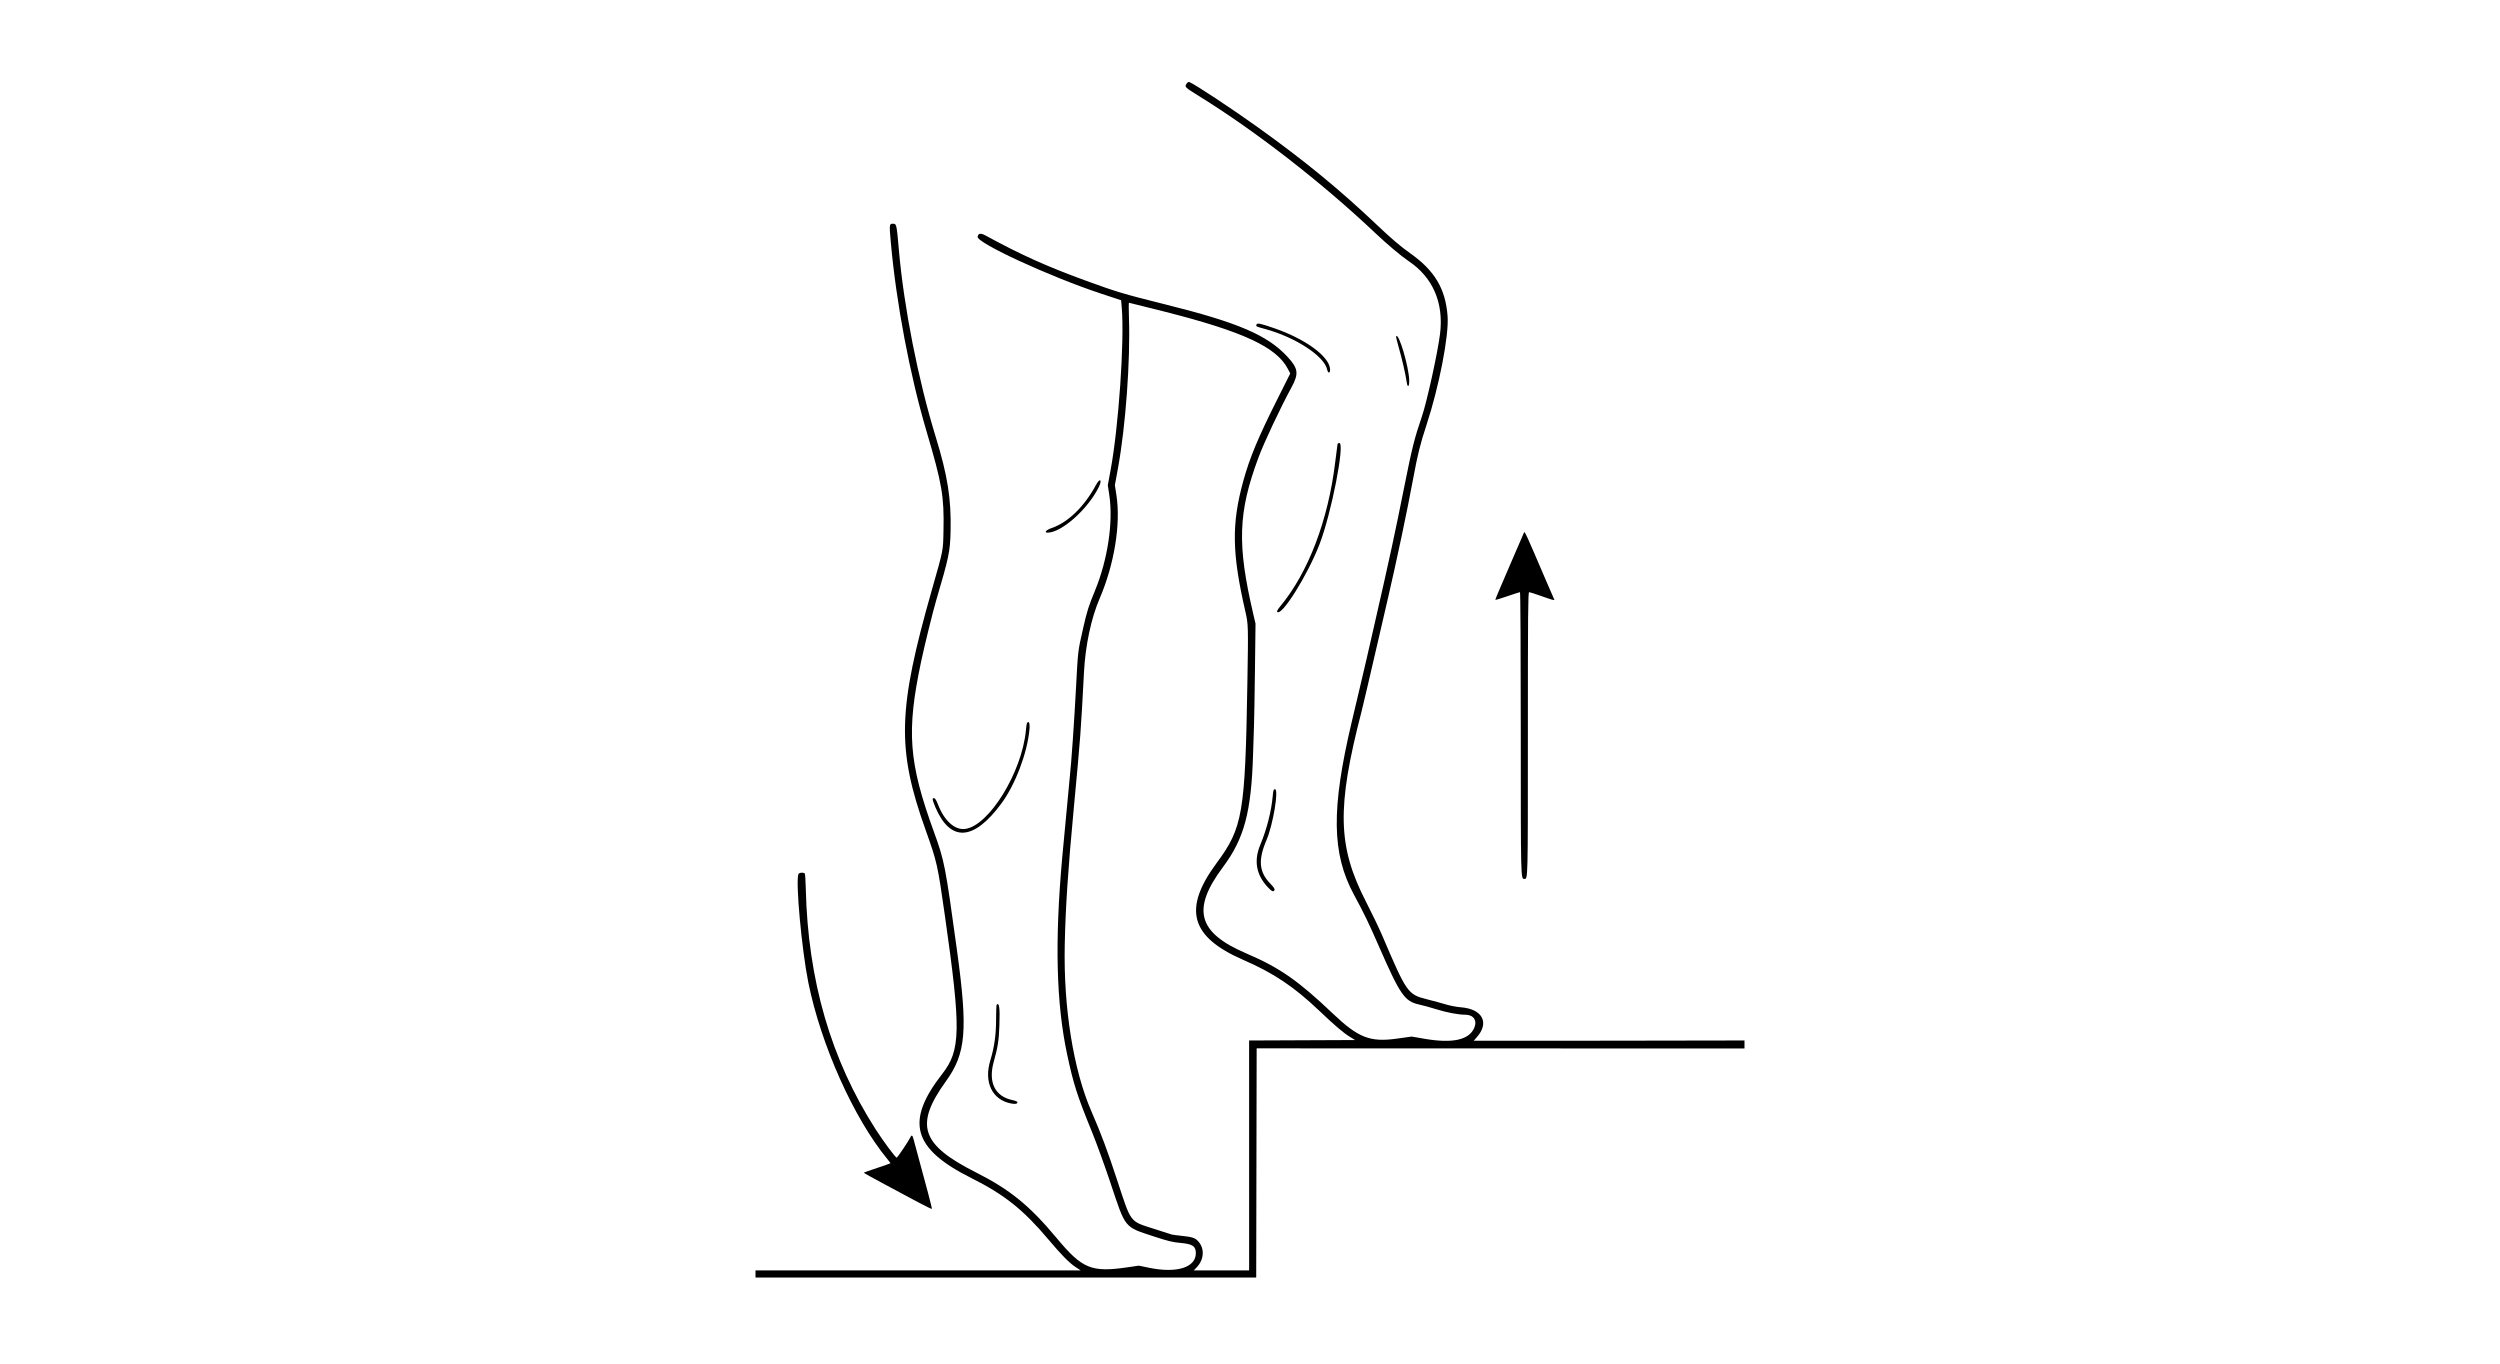
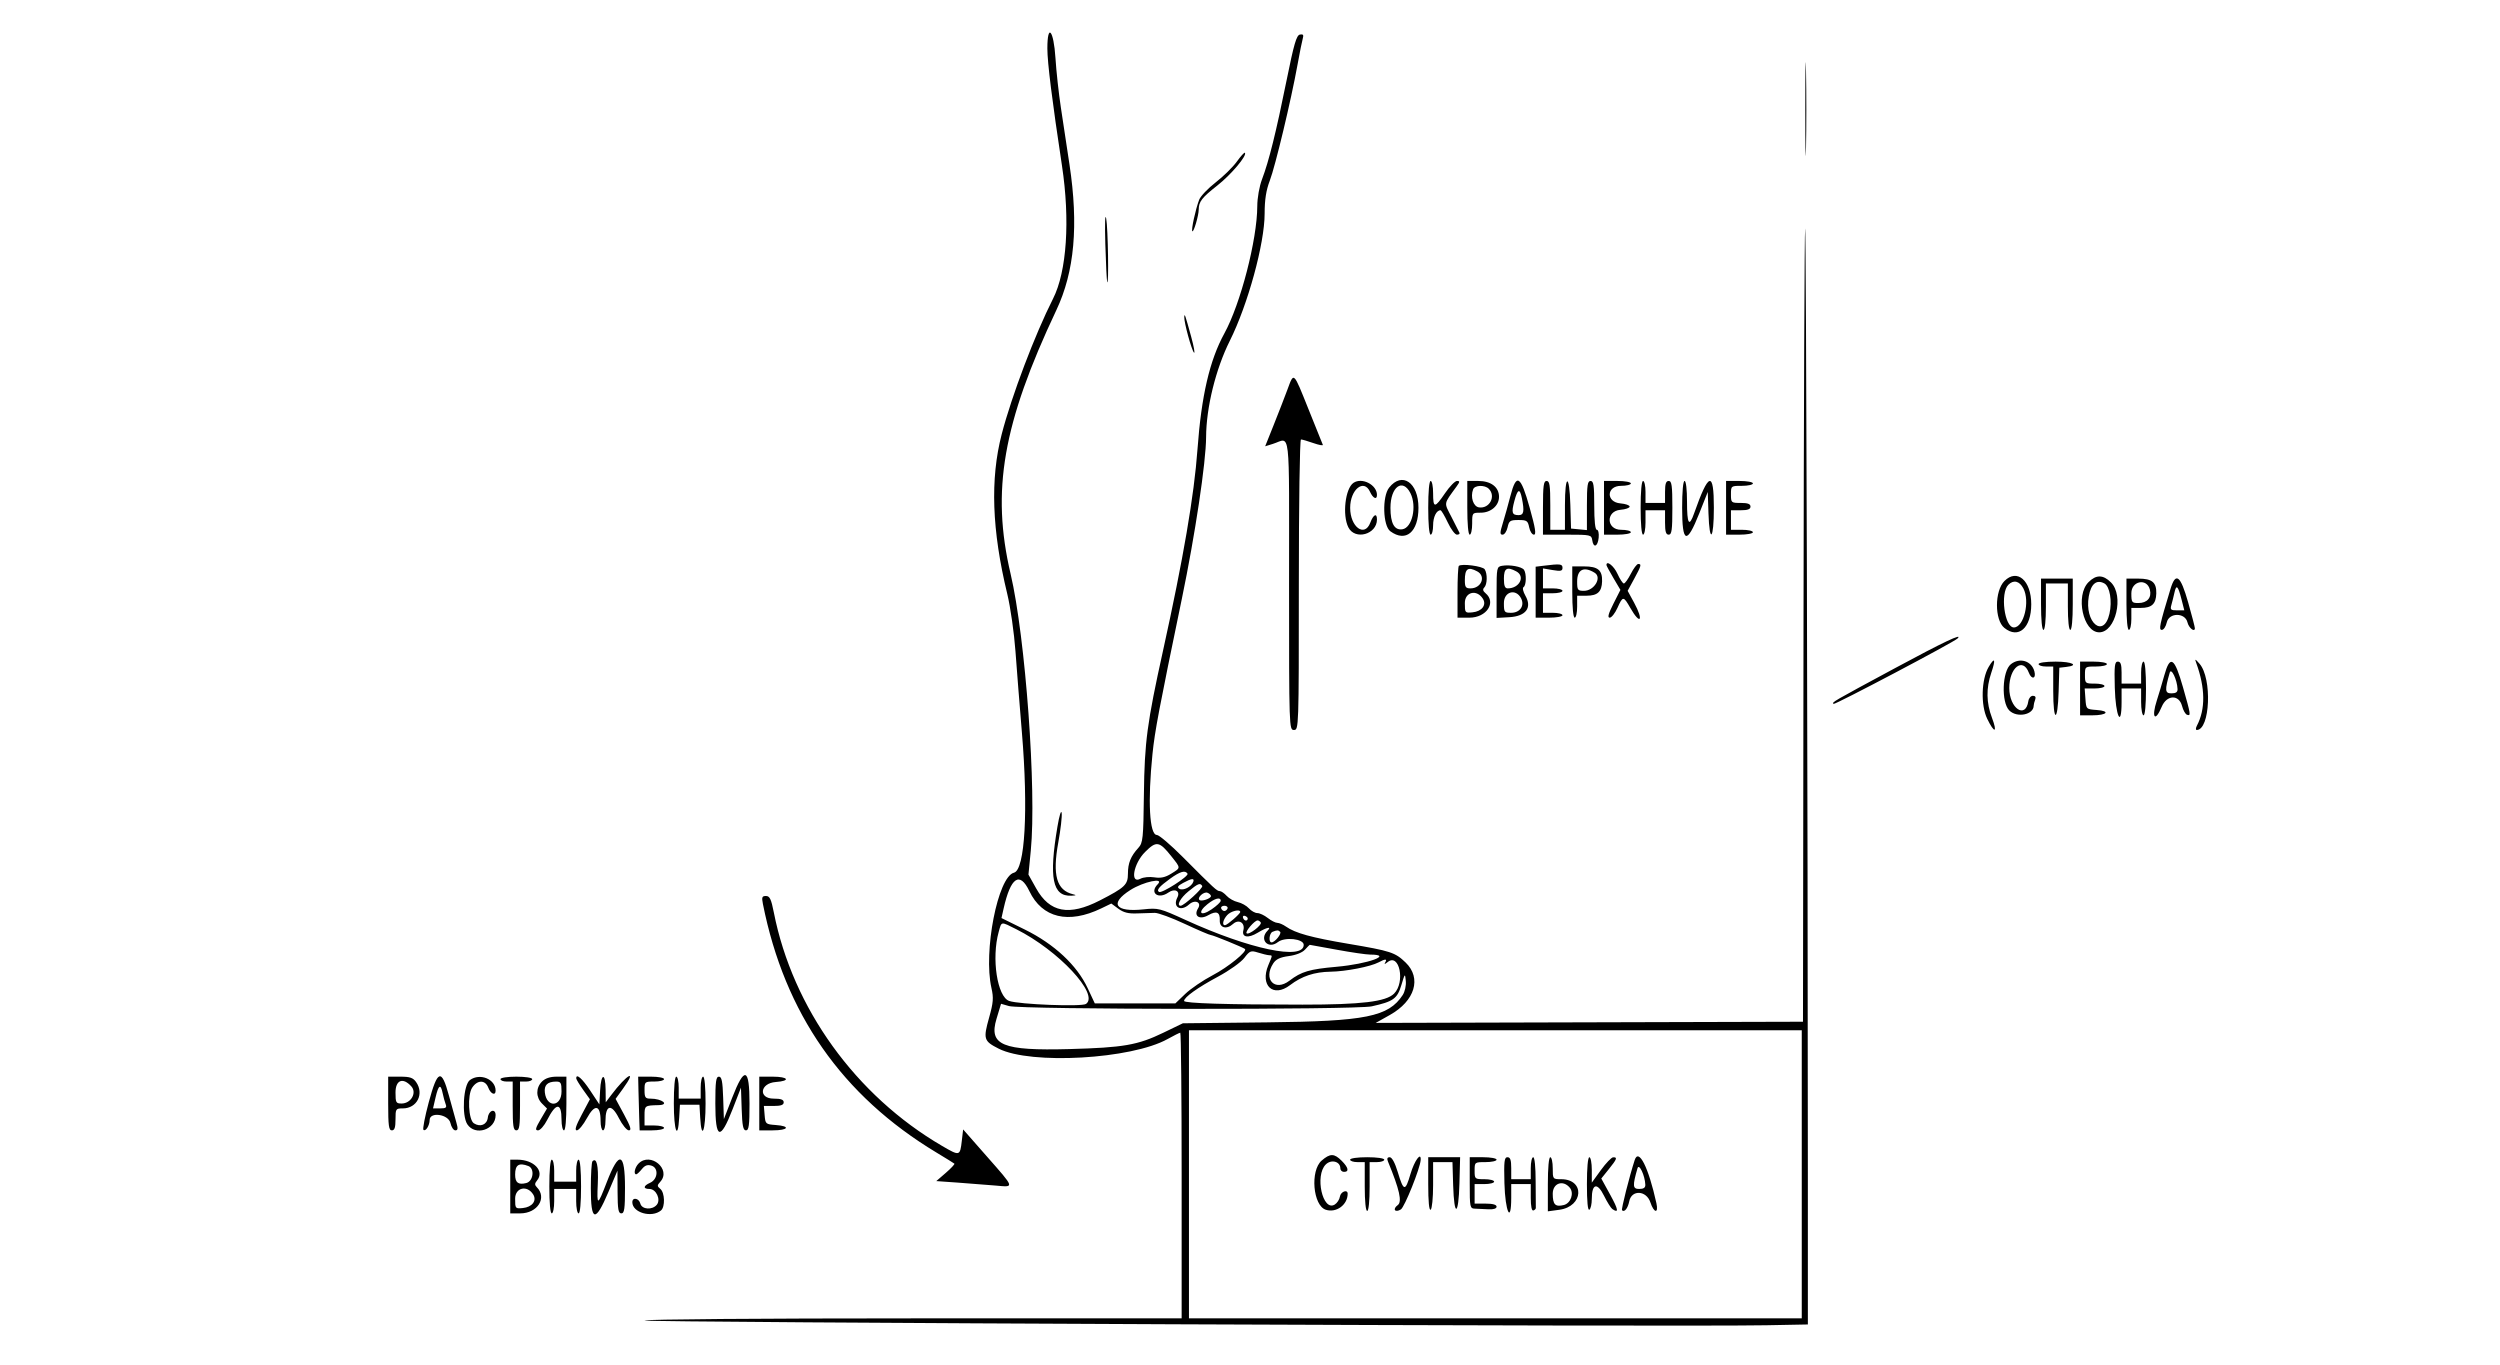
- <svg xmlns="http://www.w3.org/2000/svg" id="svg" width="400" height="218.182" viewBox="0, 0, 400,218.182">
+ <svg xmlns="http://www.w3.org/2000/svg" id="svg" version="1.1" width="400" height="218.359" viewBox="0, 0, 400,218.359">
  <g id="svgg">
-     <path id="path0" d="M189.832 13.421 C 189.513 13.909,189.576 13.970,191.903 15.412 C 200.972 21.030,211.553 29.254,220.022 37.268 C 221.942 39.084,224.214 40.997,225.355 41.759 C 229.252 44.360,231.020 48.436,230.408 53.409 C 230.037 56.425,228.301 64.315,227.486 66.689 C 226.320 70.085,225.906 71.746,224.649 78.054 C 223.257 85.044,222.279 89.572,220.169 98.793 C 219.472 101.839,218.778 104.876,218.627 105.540 C 218.475 106.204,217.995 108.249,217.560 110.085 C 217.125 111.921,216.550 114.350,216.282 115.483 C 212.977 129.458,213.067 136.544,216.634 143.153 C 218.297 146.233,218.942 147.565,220.598 151.349 C 224.053 159.243,224.727 160.214,227.107 160.736 C 227.706 160.867,228.899 161.195,229.759 161.465 C 231.472 162.003,233.334 162.357,234.462 162.357 C 235.786 162.358,236.401 163.303,235.859 164.505 C 234.998 166.414,232.360 166.974,227.884 166.199 L 225.868 165.850 223.520 166.179 C 219.218 166.782,217.336 166.049,213.278 162.192 C 207.664 156.855,204.756 154.836,199.333 152.512 C 191.630 149.209,190.634 145.482,195.658 138.756 C 199.090 134.162,200.220 129.919,200.493 120.597 C 200.538 119.073,200.604 117.060,200.639 116.122 C 200.675 115.185,200.744 111.126,200.794 107.102 L 200.883 99.787 200.519 98.224 C 197.922 87.078,198.089 82.014,201.346 73.224 C 202.237 70.820,204.837 65.298,206.663 61.932 C 207.832 59.777,207.718 58.943,206.001 57.088 C 202.783 53.613,198.123 51.615,186.435 48.702 C 179.857 47.063,178.723 46.725,173.864 44.955 C 167.485 42.631,163.349 40.772,157.709 37.692 C 156.906 37.254,156.506 37.313,156.421 37.882 C 156.272 38.869,167.966 44.261,176.089 46.951 L 179.380 48.041 179.484 49.269 C 179.930 54.556,178.977 68.326,177.684 75.284 L 177.248 77.628 177.491 79.241 C 178.138 83.537,177.233 89.564,175.200 94.497 C 174.166 97.007,173.925 97.769,173.305 100.497 C 172.457 104.226,172.476 104.068,172.161 110.049 C 171.869 115.589,171.423 121.990,171.163 124.361 C 171.051 125.387,170.342 132.920,169.960 137.145 C 168.748 150.571,168.994 160.508,170.743 168.712 C 171.753 173.447,172.344 175.292,174.716 181.108 C 175.433 182.866,176.755 186.507,177.653 189.200 C 180.144 196.662,179.808 196.250,184.697 197.857 C 186.888 198.577,187.629 198.756,188.851 198.864 C 190.804 199.035,191.335 199.386,191.335 200.504 C 191.335 202.798,188.301 203.754,183.894 202.850 L 182.206 202.503 180.485 202.757 C 174.627 203.619,173.174 203.026,169.069 198.094 C 164.749 192.904,161.580 190.324,156.179 187.600 C 147.338 183.141,146.300 180.010,151.343 173.011 C 154.569 168.534,154.878 164.889,153.118 152.060 C 151.248 138.430,151.116 137.750,149.426 133.097 C 145.374 121.941,145.009 117.052,147.385 105.824 C 147.926 103.268,149.247 97.902,149.780 96.094 C 151.831 89.141,152.019 88.241,152.094 84.977 C 152.212 79.822,151.627 76.126,149.700 69.853 C 146.917 60.794,144.623 49.158,143.826 40.057 C 143.450 35.762,143.458 35.795,142.805 35.795 C 142.295 35.795,142.277 35.995,142.533 38.815 C 143.414 48.555,145.565 59.934,148.231 68.963 C 150.736 77.443,151.070 79.394,150.959 84.872 C 150.892 88.221,150.978 87.781,149.077 94.460 C 143.630 113.596,143.470 119.833,148.093 132.782 C 149.939 137.955,150.009 138.267,151.205 146.662 C 153.780 164.750,153.724 168.025,150.773 171.804 C 144.800 179.455,146.015 183.795,155.451 188.510 C 160.687 191.127,163.746 193.565,167.728 198.295 C 169.800 200.756,171.091 202.069,172.075 202.716 L 172.913 203.267 146.897 203.267 L 120.881 203.267 120.881 203.835 L 120.881 204.403 160.937 204.403 L 200.993 204.403 201.029 186.070 L 201.065 167.737 240.092 167.747 L 279.119 167.757 279.119 167.116 L 279.119 166.475 257.457 166.511 C 245.543 166.532,235.795 166.536,235.795 166.522 C 235.795 166.507,235.989 166.283,236.226 166.024 C 238.383 163.666,237.223 161.427,233.707 161.162 C 233.066 161.114,232.011 160.913,231.363 160.717 C 230.715 160.520,229.341 160.145,228.311 159.884 C 225.233 159.103,225.089 158.897,221.139 149.645 C 220.673 148.551,219.504 146.122,218.543 144.247 C 214.010 135.407,213.865 129.242,217.827 113.920 C 218.049 113.063,219.158 108.331,220.457 102.699 C 220.917 100.707,221.619 97.670,222.018 95.952 C 223.520 89.473,225.125 81.866,226.124 76.491 C 226.836 72.659,227.243 71.021,228.221 68.051 C 230.263 61.848,231.852 53.660,231.614 50.568 C 231.276 46.189,229.557 43.301,225.639 40.529 C 224.074 39.421,222.609 38.172,220.241 35.925 C 214.287 30.275,208.732 25.720,201.333 20.420 C 197.055 17.356,191.156 13.460,190.295 13.129 C 190.158 13.077,189.988 13.184,189.832 13.421 M186.347 49.865 C 198.884 53.046,204.224 55.521,206.044 58.997 L 206.441 59.755 204.311 64.004 C 201.272 70.067,199.935 73.286,198.918 76.989 C 197.034 83.848,197.112 88.513,199.265 97.869 C 199.729 99.888,199.736 100.116,199.579 109.402 C 199.229 130.160,198.839 132.439,194.666 138.078 C 189.220 145.438,190.445 149.897,198.927 153.584 C 203.819 155.711,207.052 157.879,211.146 161.778 C 213.552 164.071,214.930 165.244,215.969 165.886 L 216.811 166.406 208.335 166.443 L 199.858 166.480 199.857 166.798 C 199.856 166.973,199.857 175.250,199.858 185.192 L 199.860 203.267 195.428 203.267 L 190.995 203.267 191.441 202.805 C 192.687 201.516,192.779 199.716,191.659 198.547 C 191.182 198.049,190.719 197.904,189.047 197.732 C 188.296 197.655,187.593 197.562,187.484 197.527 C 187.376 197.491,186.060 197.070,184.560 196.590 C 180.724 195.364,181.016 195.755,178.730 188.778 C 177.238 184.223,176.127 181.257,174.636 177.841 C 171.752 171.237,170.149 161.256,170.358 151.207 C 170.484 145.165,170.878 139.205,171.804 129.332 C 172.901 117.634,172.925 117.316,173.439 107.528 C 173.662 103.284,174.590 98.908,175.923 95.810 C 178.291 90.312,179.344 83.848,178.627 79.224 L 178.379 77.628 178.885 74.858 C 180.107 68.172,180.872 57.649,180.633 50.817 C 180.587 49.508,180.588 48.438,180.634 48.438 C 180.681 48.438,183.251 49.080,186.347 49.865 M201.042 51.926 C 200.926 52.230,200.952 52.244,202.361 52.623 C 207.248 53.941,211.908 56.982,212.349 59.142 C 212.490 59.830,212.867 59.729,212.808 59.020 C 212.639 56.993,208.852 54.229,203.906 52.524 C 201.603 51.730,201.154 51.637,201.042 51.926 M223.386 53.804 C 223.343 53.873,223.524 54.659,223.787 55.551 C 224.284 57.236,224.906 59.940,225.068 61.124 C 225.204 62.115,225.503 61.914,225.474 60.852 C 225.415 58.649,223.787 53.156,223.386 53.804 M214.006 71.058 C 213.980 71.156,213.817 72.418,213.644 73.864 C 212.528 83.219,209.316 91.647,204.807 97.053 C 204.498 97.424,204.284 97.791,204.332 97.869 C 204.938 98.850,209.203 92.073,211.126 87.074 C 213.027 82.132,215.226 70.881,214.291 70.881 C 214.160 70.881,214.032 70.961,214.006 71.058 M175.356 77.592 C 173.496 81.064,170.865 83.613,168.220 84.504 C 167.398 84.781,167.014 85.227,167.598 85.227 C 169.822 85.227,173.984 81.549,175.772 78.004 C 176.403 76.754,176.012 76.367,175.356 77.592 M243.851 85.182 C 243.814 85.246,243.141 86.800,242.357 88.636 C 241.573 90.472,240.544 92.865,240.070 93.953 C 239.596 95.041,239.231 95.954,239.259 95.982 C 239.287 96.011,240.157 95.744,241.193 95.389 C 242.228 95.034,243.131 94.744,243.199 94.744 C 243.270 94.744,243.324 104.519,243.324 117.410 C 243.324 140.597,243.325 140.625,243.869 140.625 C 244.478 140.625,244.460 141.328,244.460 117.514 C 244.460 98.173,244.490 94.744,244.658 94.744 C 244.766 94.744,245.581 95.004,246.469 95.321 C 248.330 95.985,248.794 96.114,248.688 95.937 C 248.646 95.867,247.969 94.308,247.184 92.472 C 244.180 85.448,243.968 84.986,243.851 85.182 M164.302 115.732 C 164.269 115.790,164.197 116.300,164.144 116.865 C 163.504 123.585,158.249 132.116,154.434 132.628 C 152.767 132.851,151.077 131.325,150.068 128.686 C 149.723 127.782,149.436 127.490,149.227 127.828 C 149.183 127.899,149.375 128.490,149.654 129.142 C 152.066 134.786,155.782 134.578,160.226 128.551 C 162.455 125.528,164.375 120.467,164.713 116.726 C 164.806 115.691,164.605 115.204,164.302 115.732 M203.635 127.379 C 203.424 129.782,202.681 132.693,201.651 135.157 C 200.611 137.649,200.962 139.842,202.716 141.811 C 203.447 142.631,203.777 142.788,203.930 142.389 C 203.987 142.241,203.773 141.917,203.296 141.430 C 201.442 139.542,201.263 137.632,202.636 134.422 C 203.687 131.965,204.637 126.278,203.997 126.278 C 203.770 126.278,203.719 126.435,203.635 127.379 M127.743 139.862 C 127.279 141.072,128.272 151.927,129.327 157.175 C 131.325 167.110,136.594 178.908,141.929 185.389 C 142.228 185.751,142.472 186.076,142.472 186.110 C 142.472 186.145,141.514 186.487,140.344 186.872 C 139.174 187.256,138.216 187.603,138.214 187.642 C 138.213 187.681,139.665 188.489,141.442 189.437 C 143.219 190.385,145.652 191.686,146.848 192.329 C 148.044 192.971,149.056 193.463,149.097 193.422 C 149.158 193.360,148.325 190.180,146.523 183.594 C 146.416 183.203,146.257 182.612,146.170 182.280 C 145.990 181.594,145.852 181.527,145.630 182.015 C 145.375 182.575,143.589 185.227,143.468 185.227 C 143.278 185.227,141.304 182.565,140.097 180.682 C 132.951 169.531,129.281 156.900,128.927 142.239 C 128.896 140.978,128.828 139.875,128.774 139.788 C 128.621 139.541,127.845 139.596,127.743 139.862 M159.470 160.748 C 159.418 160.800,159.375 161.847,159.375 163.075 C 159.375 165.565,159.098 167.543,158.450 169.665 C 157.386 173.156,158.754 175.990,161.779 176.559 C 162.471 176.689,162.784 176.625,162.784 176.354 C 162.784 176.253,162.462 176.110,162.038 176.025 C 159.196 175.451,158.077 173.182,159.002 169.870 C 159.657 167.529,159.822 166.461,159.904 164.050 C 159.999 161.229,159.882 160.336,159.470 160.748 " stroke="none" fill="#000000" fill-rule="evenodd" />
+     <path id="path0" d="M167.578 7.760 C 167.578 10.001,168.332 16.047,169.914 26.500 C 171.235 35.225,170.686 43.452,168.493 47.778 C 165.603 53.479,161.848 63.388,160.274 69.469 C 158.412 76.659,158.696 84.826,161.163 95.031 C 161.671 97.133,162.261 101.263,162.475 104.211 C 162.689 107.159,163.152 112.998,163.503 117.188 C 164.543 129.595,164.002 139.187,162.237 139.631 C 159.653 140.279,157.311 152.254,158.630 158.076 C 158.991 159.668,158.934 160.403,158.259 162.812 C 157.296 166.254,157.393 166.571,159.792 167.787 C 164.927 170.389,181.038 169.471,186.813 166.247 C 187.811 165.690,188.725 165.234,188.845 165.234 C 188.964 165.234,189.063 175.518,189.063 188.086 L 189.063 210.938 146.094 210.938 C 121.748 210.938,103.125 211.086,103.125 211.280 C 103.125 211.607,268.577 212.309,282.617 212.041 L 289.258 211.914 289.256 187.793 C 289.253 129.456,288.985 36.170,288.823 36.563 C 288.725 36.800,288.608 65.452,288.561 100.235 L 288.477 163.477 254.297 163.571 L 220.117 163.665 222.375 162.399 C 226.395 160.144,227.492 156.504,224.902 154.007 C 223.220 152.384,222.517 152.154,215.733 151.008 C 209.795 150.004,207.255 149.303,205.759 148.255 C 205.289 147.926,204.664 147.656,204.369 147.656 C 204.075 147.656,203.387 147.305,202.841 146.875 C 202.295 146.445,201.547 146.094,201.180 146.094 C 200.812 146.094,200.203 145.752,199.825 145.335 C 199.447 144.917,198.647 144.468,198.047 144.336 C 197.447 144.204,196.647 143.755,196.269 143.337 C 195.891 142.920,195.396 142.578,195.169 142.578 C 194.711 142.578,194.309 142.208,189.251 137.130 C 187.314 135.185,185.447 133.594,185.101 133.594 C 183.914 133.594,183.623 128.243,184.396 120.647 C 184.770 116.977,185.423 113.522,189.098 95.796 C 191.228 85.523,192.960 73.971,192.976 69.933 C 192.994 65.212,194.513 59.044,196.772 54.525 C 199.663 48.740,202.337 38.972,202.341 34.180 C 202.343 31.952,202.580 30.438,203.165 28.906 C 204.052 26.586,206.573 16.046,207.603 10.352 C 207.953 8.418,208.336 6.512,208.454 6.116 C 208.613 5.584,208.492 5.432,207.988 5.530 C 207.435 5.639,207.029 7.035,205.846 12.891 C 204.183 21.125,203.026 25.788,201.931 28.667 C 201.492 29.823,201.169 31.651,201.164 33.008 C 201.146 38.357,198.488 48.624,195.901 53.339 C 193.543 57.636,192.217 63.350,191.599 71.875 C 191.063 79.272,189.333 89.378,186.085 104.102 C 183.532 115.671,183.127 118.708,183.025 127.061 C 182.937 134.198,182.870 134.852,182.139 135.655 C 180.909 137.005,180.469 138.096,180.469 139.791 C 180.469 141.557,180.002 142.001,175.977 144.069 C 171.045 146.602,167.949 146.015,165.782 142.136 L 164.552 139.937 164.928 136.082 C 165.867 126.450,164.077 101.967,161.691 91.797 C 158.579 78.536,160.449 67.775,169.022 49.609 C 171.921 43.466,172.587 36.060,171.116 26.316 C 170.699 23.551,170.078 19.443,169.736 17.188 C 169.394 14.932,169.005 11.372,168.873 9.277 C 168.590 4.808,167.578 3.622,167.578 7.760 M288.846 17.383 C 288.845 24.043,288.899 26.822,288.964 23.560 C 289.029 20.297,289.029 14.847,288.964 11.450 C 288.899 8.053,288.846 10.723,288.846 17.383 M197.891 25.859 C 197.268 26.726,195.745 28.222,194.505 29.185 C 193.265 30.148,192.076 31.402,191.862 31.972 C 191.267 33.561,190.567 36.791,190.774 36.998 C 190.989 37.213,191.791 34.485,191.795 33.528 C 191.799 32.267,192.291 31.631,194.764 29.687 C 196.991 27.937,199.589 24.849,199.178 24.439 C 199.093 24.354,198.514 24.993,197.891 25.859 M176.852 39.063 C 176.943 42.178,177.078 44.902,177.150 45.117 C 177.430 45.946,177.282 36.440,176.992 34.961 C 176.813 34.047,176.755 35.749,176.852 39.063 M189.484 50.725 C 189.435 51.564,190.649 56.017,191.035 56.415 C 191.227 56.613,191.026 55.470,190.588 53.876 C 189.610 50.309,189.523 50.061,189.484 50.725 M205.964 62.402 C 205.505 63.638,204.522 66.169,203.779 68.027 L 202.427 71.406 203.655 71.023 C 206.546 70.121,206.250 67.560,206.250 93.509 C 206.250 116.536,206.259 116.797,207.031 116.797 C 207.804 116.797,207.813 116.536,207.813 93.555 C 207.813 80.549,207.963 70.313,208.154 70.313 C 208.342 70.313,209.234 70.573,210.137 70.892 C 211.041 71.210,211.722 71.335,211.651 71.168 C 211.581 71.002,210.557 68.456,209.375 65.511 C 206.897 59.335,207.049 59.474,205.964 62.402 M216.562 77.252 C 215.241 78.134,214.746 82.406,215.737 84.375 C 216.797 86.480,220.313 85.512,220.313 83.116 C 220.313 82.031,219.748 82.300,219.249 83.624 C 218.341 86.029,216.027 84.324,216.027 81.250 C 216.027 78.319,218.224 76.542,219.200 78.684 C 219.682 79.744,220.313 80.029,220.313 79.188 C 220.313 77.567,217.932 76.338,216.562 77.252 M222.257 78.027 C 221.126 79.461,221.258 84.130,222.453 85.004 C 224.939 86.821,226.953 85.135,226.953 81.237 C 226.953 77.195,224.328 75.401,222.257 78.027 M228.516 81.250 C 228.516 83.854,228.670 85.547,228.906 85.547 C 229.121 85.547,229.297 84.879,229.297 84.063 C 229.297 82.725,229.826 81.641,230.480 81.641 C 230.615 81.641,231.137 82.520,231.641 83.594 C 232.144 84.668,232.804 85.547,233.107 85.547 C 233.411 85.547,233.597 85.415,233.520 85.254 C 233.444 85.093,232.873 83.965,232.250 82.747 C 231.008 80.316,230.936 80.756,233.053 77.832 C 233.591 77.089,233.601 76.953,233.117 76.953 C 232.802 76.953,231.945 77.832,231.213 78.905 C 229.551 81.345,229.297 81.345,229.297 78.906 C 229.297 77.832,229.121 76.953,228.906 76.953 C 228.670 76.953,228.516 78.646,228.516 81.250 M234.766 81.250 C 234.766 83.854,234.920 85.547,235.156 85.547 C 235.371 85.547,235.547 84.756,235.547 83.789 C 235.547 82.041,235.554 82.031,236.914 82.031 C 238.542 82.031,239.844 80.903,239.844 79.492 C 239.844 77.939,238.555 76.953,236.523 76.953 L 234.766 76.953 234.766 81.250 M241.655 79.395 C 241.310 80.737,240.769 82.671,240.454 83.691 C 239.974 85.246,239.968 85.547,240.417 85.547 C 240.712 85.547,241.069 85.020,241.211 84.375 C 241.442 83.324,241.621 83.203,242.951 83.203 C 244.286 83.203,244.457 83.320,244.668 84.375 C 244.797 85.020,245.138 85.547,245.427 85.547 C 245.825 85.547,245.663 84.512,244.753 81.251 C 243.298 76.035,242.623 75.630,241.655 79.395 M246.875 81.250 L 246.875 85.547 250.754 85.547 C 254.479 85.547,254.638 85.582,254.758 86.426 C 254.946 87.748,255.647 87.482,255.786 86.035 C 255.855 85.322,255.727 84.766,255.493 84.766 C 255.228 84.766,255.078 83.358,255.078 80.859 C 255.078 77.648,254.974 76.953,254.492 76.953 C 254.010 76.953,253.906 77.650,253.906 80.884 L 253.906 84.815 252.637 84.693 L 251.367 84.570 251.255 80.762 C 251.107 75.714,250.391 75.795,250.391 80.859 L 250.391 84.766 249.219 84.766 L 248.047 84.766 248.047 80.859 C 248.047 77.648,247.943 76.953,247.461 76.953 C 246.976 76.953,246.875 77.691,246.875 81.250 M256.641 81.250 L 256.641 85.547 258.789 85.547 C 259.971 85.547,260.938 85.371,260.938 85.156 C 260.938 84.941,260.234 84.766,259.375 84.766 C 256.994 84.766,256.902 81.763,259.277 81.567 C 260.083 81.500,260.742 81.270,260.742 81.055 C 260.742 80.840,260.083 80.610,259.277 80.543 C 256.924 80.348,257.015 77.734,259.375 77.734 C 260.234 77.734,260.938 77.559,260.938 77.344 C 260.938 77.129,259.971 76.953,258.789 76.953 L 256.641 76.953 256.641 81.250 M262.500 81.250 C 262.500 83.854,262.654 85.547,262.891 85.547 C 263.105 85.547,263.281 84.668,263.281 83.594 L 263.281 81.641 264.844 81.641 L 266.406 81.641 266.406 83.594 C 266.406 85.069,266.549 85.547,266.992 85.547 C 267.478 85.547,267.578 84.809,267.578 81.250 C 267.578 77.691,267.478 76.953,266.992 76.953 C 266.558 76.953,266.406 77.409,266.406 78.711 L 266.406 80.469 264.844 80.469 L 263.281 80.469 263.281 78.711 C 263.281 77.744,263.105 76.953,262.891 76.953 C 262.654 76.953,262.500 78.646,262.500 81.250 M269.141 81.250 C 269.141 86.969,269.873 87.203,271.886 82.129 L 273.242 78.711 273.355 82.129 C 273.519 87.098,274.219 86.386,274.219 81.250 C 274.219 75.280,273.390 75.511,271.061 82.129 C 270.256 84.419,269.922 83.875,269.922 80.273 C 269.922 78.320,269.761 76.953,269.531 76.953 C 269.295 76.953,269.141 78.646,269.141 81.250 M276.172 81.250 L 276.172 85.547 278.320 85.547 C 279.502 85.547,280.469 85.371,280.469 85.156 C 280.469 84.941,279.678 84.766,278.711 84.766 L 276.953 84.766 276.953 83.203 L 276.953 81.641 278.516 81.641 C 279.644 81.641,280.078 81.478,280.078 81.055 C 280.078 80.632,279.644 80.469,278.516 80.469 C 276.990 80.469,276.953 80.436,276.953 79.102 C 276.953 77.742,276.962 77.734,278.711 77.734 C 279.678 77.734,280.469 77.559,280.469 77.344 C 280.469 77.129,279.502 76.953,278.320 76.953 L 276.172 76.953 276.172 81.250 M225.668 78.906 C 226.730 81.013,225.957 84.457,224.370 84.687 C 223.102 84.870,222.474 83.731,222.474 81.250 C 222.474 77.884,224.429 76.449,225.668 78.906 M238.203 78.203 C 239.396 79.396,238.334 81.422,236.643 81.182 C 235.722 81.052,235.226 79.525,235.701 78.287 C 235.960 77.613,237.559 77.559,238.203 78.203 M243.506 79.736 C 243.922 81.818,243.807 82.422,242.992 82.422 C 241.917 82.422,241.799 82.039,242.299 80.166 C 242.823 78.203,243.174 78.078,243.506 79.736 M233.413 90.546 C 233.297 90.661,233.203 92.572,233.203 94.792 L 233.203 98.828 235.096 98.828 C 237.856 98.828,239.463 96.389,237.679 94.908 C 237.261 94.561,237.201 94.283,237.483 94.001 C 237.969 93.515,238.010 91.809,237.554 91.089 C 237.234 90.585,233.821 90.137,233.413 90.546 M240.332 90.526 C 239.486 90.674,239.453 90.834,239.453 94.774 L 239.453 98.869 241.491 98.751 C 244.148 98.597,245.164 97.242,244.066 95.317 C 243.687 94.652,243.562 94.061,243.773 93.931 C 244.207 93.663,244.254 91.787,243.842 91.175 C 243.500 90.667,241.567 90.310,240.332 90.526 M246.973 90.517 L 245.703 90.674 245.703 94.751 L 245.703 98.828 247.852 98.828 C 249.033 98.828,250.000 98.652,250.000 98.438 C 250.000 98.223,249.297 98.047,248.438 98.047 L 246.875 98.047 246.875 96.484 L 246.875 94.922 248.438 94.922 C 249.297 94.922,250.000 94.746,250.000 94.531 C 250.000 94.316,249.297 94.141,248.438 94.141 L 246.875 94.141 246.875 92.544 L 246.875 90.947 248.438 91.211 C 249.715 91.427,250.000 91.362,250.000 90.855 C 250.000 90.226,249.639 90.186,246.973 90.517 M257.031 90.412 C 257.031 90.510,257.534 91.444,258.149 92.486 L 259.267 94.382 258.143 96.605 C 257.339 98.194,257.171 98.828,257.552 98.828 C 257.845 98.828,258.402 98.125,258.789 97.266 C 259.659 95.337,259.749 95.337,260.852 97.269 C 262.460 100.086,263.027 99.316,261.461 96.440 L 260.423 94.531 261.461 92.623 C 262.604 90.524,262.683 90.234,262.117 90.234 C 261.907 90.234,261.376 90.938,260.938 91.797 C 260.499 92.656,259.995 93.359,259.817 93.359 C 259.639 93.359,259.177 92.656,258.789 91.797 C 258.225 90.547,257.031 89.606,257.031 90.412 M251.563 94.727 C 251.563 97.201,251.718 98.828,251.953 98.828 C 252.168 98.828,252.344 98.037,252.344 97.070 L 252.344 95.313 253.858 95.313 C 255.609 95.313,256.287 94.682,256.334 93.009 C 256.385 91.227,255.661 90.625,253.468 90.625 L 251.563 90.625 251.563 94.727 M236.354 91.420 C 237.801 92.195,237.028 94.141,235.273 94.141 C 234.516 94.141,234.375 93.937,234.375 92.839 C 234.375 90.981,234.870 90.626,236.354 91.420 M242.604 91.420 C 244.090 92.215,243.122 94.141,241.237 94.141 C 240.783 94.141,240.625 93.736,240.625 92.578 C 240.625 90.910,241.115 90.623,242.604 91.420 M255.148 91.645 C 256.351 92.389,255.081 94.531,253.437 94.531 C 252.430 94.531,252.344 94.413,252.344 93.034 C 252.344 91.105,253.416 90.574,255.148 91.645 M320.713 92.959 C 319.123 94.549,319.113 99.181,320.696 100.463 C 322.948 102.287,325.000 100.483,325.000 96.680 C 325.000 92.880,322.747 90.925,320.713 92.959 M334.162 93.146 C 332.026 95.282,333.284 101.172,335.876 101.172 C 338.508 101.172,339.886 95.319,337.756 93.189 C 336.498 91.931,335.390 91.918,334.162 93.146 M326.563 96.680 C 326.563 99.154,326.718 100.781,326.953 100.781 C 327.186 100.781,327.344 99.284,327.344 97.070 L 327.344 93.359 329.102 93.359 L 330.859 93.359 330.859 97.070 C 330.859 99.284,331.017 100.781,331.250 100.781 C 331.486 100.781,331.641 99.154,331.641 96.680 L 331.641 92.578 329.102 92.578 L 326.563 92.578 326.563 96.680 M340.234 96.680 C 340.234 99.154,340.389 100.781,340.625 100.781 C 340.840 100.781,341.016 99.990,341.016 99.023 L 341.016 97.266 342.530 97.266 C 344.280 97.266,344.959 96.635,345.006 94.962 C 345.057 93.180,344.333 92.578,342.140 92.578 L 340.234 92.578 340.234 96.680 M347.277 94.238 C 345.518 100.047,345.363 100.781,345.895 100.781 C 346.185 100.781,346.540 100.244,346.684 99.588 C 347.036 97.988,349.622 97.982,349.995 99.580 C 350.203 100.470,351.162 101.231,351.180 100.521 C 351.185 100.342,350.701 98.482,350.106 96.388 C 348.868 92.035,348.117 91.464,347.277 94.238 M323.737 94.144 C 324.833 96.216,323.819 100.391,322.219 100.391 C 320.711 100.391,320.001 94.899,321.336 93.563 C 322.176 92.723,323.105 92.948,323.737 94.144 M336.692 93.345 C 337.574 93.817,337.974 96.183,337.513 98.202 C 336.591 102.244,333.471 99.605,334.207 95.404 C 334.555 93.415,335.445 92.678,336.692 93.345 M343.981 94.341 C 344.303 95.620,343.560 96.484,342.140 96.484 C 341.089 96.484,341.016 96.383,341.016 94.922 C 341.016 92.939,343.507 92.451,343.981 94.341 M349.047 95.917 L 349.489 97.656 348.332 97.656 C 347.318 97.656,347.206 97.547,347.425 96.777 C 347.562 96.294,347.782 95.409,347.913 94.811 C 348.211 93.444,348.487 93.713,349.047 95.917 M237.263 95.801 C 237.887 96.797,237.102 97.825,235.605 97.974 C 234.404 98.093,234.375 98.058,234.375 96.484 C 234.375 94.699,236.290 94.246,237.263 95.801 M243.359 95.703 C 243.993 96.888,243.214 98.047,241.783 98.047 C 240.692 98.047,240.625 97.956,240.625 96.484 C 240.625 94.659,242.512 94.120,243.359 95.703 M303.320 106.840 C 292.918 112.447,293.101 112.341,293.369 112.627 C 293.545 112.814,312.608 102.757,313.199 102.165 C 314.154 101.211,310.954 102.725,303.320 106.840 M318.185 106.711 C 317.013 108.695,316.897 112.826,317.953 115.007 C 319.115 117.407,319.644 117.290,318.712 114.840 C 317.803 112.446,317.766 110.109,318.599 107.666 C 319.353 105.451,319.174 105.037,318.185 106.711 M321.741 106.272 C 320.347 107.368,320.174 112.361,321.484 113.672 C 322.713 114.901,325.391 114.368,325.391 112.895 C 325.391 112.713,325.497 112.286,325.628 111.946 C 325.781 111.548,325.651 111.328,325.264 111.328 C 324.934 111.328,324.608 111.706,324.539 112.167 C 324.099 115.121,321.484 113.341,321.484 110.087 C 321.484 106.803,323.656 105.108,324.618 107.641 C 325.052 108.780,325.813 108.603,325.507 107.434 C 325.063 105.735,323.167 105.150,321.741 106.272 M351.391 106.055 C 352.855 110.078,352.893 113.473,351.504 116.113 C 351.306 116.489,351.294 116.797,351.476 116.797 C 353.626 116.797,353.969 108.514,351.915 106.189 C 351.211 105.391,351.143 105.374,351.391 106.055 M326.172 106.250 C 326.172 106.465,326.699 106.641,327.344 106.641 L 328.516 106.641 328.516 110.547 C 328.516 115.611,329.232 115.692,329.380 110.645 L 329.492 106.836 330.566 106.712 C 332.734 106.463,331.560 105.859,328.906 105.859 C 327.344 105.859,326.172 106.027,326.172 106.250 M332.813 110.156 L 332.813 114.453 334.743 114.453 C 337.148 114.453,337.727 113.761,335.458 113.597 C 333.796 113.477,333.789 113.470,333.669 111.816 L 333.549 110.156 335.134 110.156 C 336.006 110.156,336.719 109.980,336.719 109.766 C 336.719 109.551,336.016 109.375,335.156 109.375 C 333.631 109.375,333.594 109.342,333.594 108.008 C 333.594 106.648,333.603 106.641,335.352 106.641 C 336.318 106.641,337.109 106.465,337.109 106.250 C 337.109 106.035,336.143 105.859,334.961 105.859 L 332.813 105.859 332.813 110.156 M338.366 110.027 C 338.487 114.599,339.453 116.651,339.453 112.337 L 339.453 110.156 341.016 110.156 L 342.578 110.156 342.578 112.305 C 342.578 113.486,342.754 114.453,342.969 114.453 C 343.205 114.453,343.359 112.760,343.359 110.156 C 343.359 107.552,343.205 105.859,342.969 105.859 C 342.754 105.859,342.578 106.650,342.578 107.617 L 342.578 109.375 341.016 109.375 L 339.453 109.375 339.453 107.617 C 339.453 106.298,339.304 105.859,338.854 105.859 C 338.346 105.859,338.272 106.494,338.366 110.027 M346.281 108.080 C 345.934 109.330,345.398 111.130,345.090 112.081 C 344.197 114.845,344.810 115.631,345.873 113.086 C 346.680 111.156,348.640 111.081,349.128 112.962 C 349.305 113.645,349.662 114.275,349.920 114.361 C 350.566 114.577,350.540 114.398,349.278 109.961 C 347.912 105.155,347.215 104.718,346.281 108.080 M348.408 110.254 C 348.429 110.736,348.140 110.938,347.430 110.938 C 346.380 110.938,346.340 110.448,347.160 107.617 C 347.402 106.778,348.343 108.765,348.408 110.254 M169.197 132.227 C 167.799 140.463,168.392 143.443,171.402 143.314 C 172.214 143.279,172.279 143.225,171.680 143.080 C 169.052 142.444,168.369 140.044,169.325 134.804 C 169.701 132.742,169.946 130.615,169.868 130.078 C 169.788 129.524,169.498 130.452,169.197 132.227 M187.462 137.061 C 188.947 138.936,188.950 138.827,187.377 139.799 C 186.435 140.382,185.705 140.538,184.696 140.374 C 183.934 140.251,182.935 140.351,182.475 140.596 C 180.768 141.510,181.340 138.192,183.212 136.319 C 185.032 134.499,185.497 134.581,187.462 137.061 M190.007 139.791 C 190.254 140.191,185.892 142.986,185.448 142.712 C 184.989 142.429,185.458 141.866,187.207 140.599 C 188.826 139.427,189.637 139.193,190.007 139.791 M164.699 142.583 C 166.755 146.878,170.946 147.882,176.207 145.340 L 177.812 144.565 178.935 145.395 C 179.764 146.008,180.545 146.205,181.923 146.147 C 182.950 146.103,184.235 146.064,184.779 146.059 C 185.324 146.053,187.484 146.850,189.580 147.829 C 191.675 148.808,193.547 149.609,193.739 149.609 C 194.067 149.609,198.826 151.551,199.192 151.834 C 199.648 152.187,196.523 154.731,194.027 156.040 C 192.478 156.852,190.501 158.198,189.634 159.031 L 188.056 160.547 181.612 160.547 L 175.169 160.547 174.028 158.105 C 172.316 154.440,168.685 151.052,163.988 148.737 L 160.236 146.888 160.578 145.369 C 161.707 140.344,163.158 139.363,164.699 142.583 M190.929 141.080 C 190.666 141.868,189.292 142.571,188.713 142.213 C 188.297 141.956,188.434 141.737,189.301 141.268 C 190.666 140.528,191.131 140.475,190.929 141.080 M185.234 141.484 C 183.871 142.848,185.307 143.953,186.949 142.803 C 187.989 142.075,188.899 142.586,188.374 143.603 C 187.584 145.135,188.910 145.925,190.245 144.717 C 191.184 143.867,192.308 144.349,191.691 145.337 C 190.922 146.568,191.924 147.236,193.329 146.429 C 194.645 145.674,195.225 145.935,195.163 147.253 C 195.105 148.465,196.245 148.775,197.287 147.832 C 198.201 147.005,199.251 147.644,198.939 148.838 C 198.641 149.976,199.709 150.166,201.222 149.244 C 202.674 148.358,203.545 148.173,202.812 148.906 C 201.409 150.310,202.905 151.960,204.468 150.731 C 205.555 149.876,208.594 150.202,208.594 151.174 C 208.594 153.695,199.935 151.876,189.713 147.206 C 185.568 145.312,185.310 145.247,182.965 145.498 C 178.427 145.984,177.462 144.565,180.859 142.403 C 182.966 141.062,186.371 140.347,185.234 141.484 M192.356 141.753 C 192.550 142.068,189.437 144.922,188.899 144.922 C 188.192 144.922,188.871 143.663,190.137 142.629 C 191.715 141.340,192.025 141.217,192.356 141.753 M193.750 143.375 C 193.750 143.777,192.209 144.292,191.907 143.990 C 191.517 143.600,192.614 142.617,193.193 142.838 C 193.499 142.956,193.750 143.197,193.750 143.375 M122.065 144.629 C 125.550 162.156,134.717 175.295,149.808 184.393 C 151.310 185.298,152.612 186.104,152.702 186.184 C 152.791 186.263,152.176 186.924,151.335 187.652 L 149.805 188.975 153.320 189.224 C 155.254 189.361,157.935 189.570,159.277 189.689 C 162.356 189.963,162.418 190.173,157.910 185.043 L 154.102 180.709 153.890 182.525 C 153.603 184.989,153.566 184.999,150.732 183.346 C 136.908 175.282,126.828 161.296,123.814 145.996 C 123.391 143.851,123.156 143.359,122.554 143.359 C 121.927 143.359,121.852 143.554,122.065 144.629 M195.313 144.127 C 195.313 144.334,194.654 144.951,193.849 145.498 C 192.060 146.714,191.519 146.008,193.206 144.658 C 194.384 143.715,195.313 143.481,195.313 144.127 M196.410 145.342 C 196.333 145.573,196.103 145.762,195.898 145.762 C 195.694 145.762,195.464 145.573,195.387 145.342 C 195.310 145.111,195.540 144.922,195.898 144.922 C 196.257 144.922,196.486 145.111,196.410 145.342 M198.438 145.917 C 198.438 146.214,196.356 148.019,195.996 148.035 C 195.484 148.056,195.680 147.157,196.350 146.417 C 196.939 145.766,198.438 145.407,198.438 145.917 M199.639 146.982 C 199.590 147.449,199.055 147.359,198.887 146.855 C 198.801 146.598,198.941 146.457,199.199 146.543 C 199.457 146.629,199.655 146.827,199.639 146.982 M201.719 147.594 C 201.970 147.999,199.792 149.662,199.455 149.324 C 199.191 149.061,200.727 147.266,201.217 147.266 C 201.382 147.266,201.608 147.413,201.719 147.594 M162.611 148.679 C 169.360 152.067,175.935 159.115,173.759 160.630 C 173.079 161.104,163.055 160.714,161.466 160.152 C 159.555 159.476,158.619 153.325,159.786 149.121 C 160.270 147.378,160.078 147.408,162.611 148.679 M204.819 149.089 C 205.108 149.379,203.978 150.781,203.455 150.781 C 202.933 150.781,203.071 149.306,203.613 149.087 C 204.328 148.798,204.528 148.799,204.819 149.089 M213.867 151.953 C 216.206 152.383,218.613 152.734,219.216 152.734 C 223.021 152.734,218.894 154.235,213.854 154.684 C 209.502 155.072,208.233 155.446,206.314 156.909 C 203.957 158.707,202.060 156.676,203.724 154.136 C 204.161 153.469,204.833 153.155,206.208 152.972 C 207.343 152.822,208.373 152.413,208.795 151.947 C 209.180 151.521,209.523 151.172,209.556 151.172 C 209.588 151.172,211.528 151.523,213.867 151.953 M203.027 152.834 C 203.626 152.872,203.633 152.748,202.930 154.432 C 201.566 157.696,203.716 159.672,206.402 157.624 C 208.300 156.176,210.311 155.509,212.891 155.472 C 215.318 155.437,219.299 154.662,220.580 153.974 C 221.677 153.384,221.994 153.394,221.628 154.004 C 221.440 154.316,221.580 154.293,222.017 153.938 C 223.900 152.409,224.878 157.153,223.055 158.976 C 221.760 160.271,217.850 160.742,208.398 160.742 C 196.279 160.742,189.453 160.529,189.453 160.149 C 189.453 159.566,191.618 158.017,194.885 156.264 C 196.680 155.301,198.561 153.962,199.088 153.270 C 199.967 152.118,200.140 152.051,201.291 152.411 C 201.977 152.627,202.759 152.817,203.027 152.834 M224.435 159.202 C 222.156 162.680,218.551 163.408,202.734 163.579 L 189.258 163.726 186.133 165.237 C 182.034 167.220,179.758 167.616,171.094 167.852 C 160.373 168.145,158.170 167.231,159.440 163.017 L 160.167 160.605 161.431 160.969 C 163.414 161.540,216.908 161.582,219.472 161.015 C 222.934 160.249,223.565 159.797,224.219 157.617 C 224.792 155.706,224.807 155.692,224.929 156.961 C 224.999 157.686,224.781 158.675,224.435 159.202 M288.281 187.891 L 288.281 210.938 239.258 210.938 L 190.234 210.938 190.234 187.891 L 190.234 164.844 239.258 164.844 L 288.281 164.844 288.281 187.891 M62.109 176.563 C 62.109 180.122,62.210 180.859,62.695 180.859 C 63.129 180.859,63.281 180.404,63.281 179.102 C 63.281 177.409,63.325 177.344,64.453 177.344 C 66.722 177.344,67.898 175.016,66.579 173.134 C 66.090 172.436,65.593 172.266,64.040 172.266 L 62.109 172.266 62.109 176.563 M68.595 176.387 C 67.986 178.653,67.605 180.626,67.749 180.770 C 68.087 181.108,68.736 180.084,68.744 179.199 C 68.756 177.835,71.760 178.276,72.070 179.688 C 72.212 180.332,72.565 180.859,72.855 180.859 C 73.266 180.859,73.301 180.577,73.016 179.590 C 72.814 178.892,72.279 176.958,71.828 175.293 C 70.642 170.913,70.010 171.126,68.595 176.387 M75.187 172.809 C 74.135 173.579,73.845 178.474,74.770 179.884 C 76.032 181.811,79.297 180.762,79.297 178.429 C 79.297 177.291,78.189 177.629,78.053 178.809 C 77.922 179.952,76.847 180.393,75.816 179.726 C 74.949 179.164,74.763 175.224,75.547 174.028 C 76.381 172.755,77.642 172.753,78.125 174.023 C 78.513 175.044,79.297 175.363,79.297 174.501 C 79.297 172.663,76.795 171.633,75.187 172.809 M80.078 172.656 C 80.078 172.871,80.518 173.047,81.055 173.047 L 82.031 173.047 82.031 176.953 C 82.031 180.165,82.135 180.859,82.617 180.859 C 83.099 180.859,83.203 180.165,83.203 176.953 L 83.203 173.047 84.180 173.047 C 84.717 173.047,85.156 172.871,85.156 172.656 C 85.156 172.436,84.049 172.266,82.617 172.266 C 81.185 172.266,80.078 172.436,80.078 172.656 M86.719 173.047 C 85.716 174.049,85.721 175.565,86.729 176.573 L 87.521 177.365 86.497 179.112 C 85.666 180.529,85.589 180.859,86.088 180.859 C 86.426 180.859,87.082 180.112,87.545 179.199 C 88.966 176.396,89.844 176.367,89.844 179.125 C 89.844 180.079,90.020 180.859,90.234 180.859 C 90.471 180.859,90.625 179.167,90.625 176.563 L 90.625 172.266 89.063 172.266 C 88.021 172.266,87.240 172.526,86.719 173.047 M92.203 172.559 C 92.212 172.720,92.707 173.534,93.303 174.368 L 94.387 175.884 93.066 178.372 C 92.124 180.146,91.902 180.859,92.295 180.859 C 92.597 180.859,93.328 179.972,93.918 178.887 C 95.173 176.581,96.094 176.774,96.094 179.345 C 96.094 180.178,96.270 180.859,96.484 180.859 C 96.699 180.859,96.875 180.178,96.875 179.345 C 96.875 176.756,97.828 176.547,99.008 178.876 C 99.562 179.969,100.284 180.859,100.616 180.859 C 101.081 180.859,100.908 180.283,99.858 178.339 L 98.496 175.818 99.667 174.201 C 102.048 170.914,100.320 171.854,97.776 175.230 L 96.918 176.367 96.897 174.316 C 96.868 171.560,96.163 171.693,96.016 174.483 L 95.898 176.700 94.430 174.483 C 93.136 172.530,92.156 171.682,92.203 172.559 M102.155 174.512 C 102.181 175.747,102.235 177.681,102.273 178.809 L 102.344 180.859 104.297 180.859 C 105.371 180.859,106.250 180.684,106.250 180.469 C 106.250 180.254,105.547 180.078,104.688 180.078 L 103.125 180.078 103.125 178.516 C 103.125 176.892,103.149 176.874,105.371 176.822 C 107.185 176.780,105.936 175.781,104.070 175.781 C 103.250 175.781,103.125 175.600,103.125 174.414 C 103.125 173.079,103.162 173.047,104.688 173.047 C 105.547 173.047,106.250 172.871,106.250 172.656 C 106.250 172.441,105.318 172.266,104.178 172.266 L 102.107 172.266 102.155 174.512 M107.813 176.563 C 107.813 180.939,108.452 182.613,108.671 178.809 L 108.789 176.758 110.352 176.758 L 111.914 176.758 112.032 178.809 C 112.251 182.613,112.891 180.939,112.891 176.563 C 112.891 173.958,112.737 172.266,112.500 172.266 C 112.285 172.266,112.109 173.057,112.109 174.023 L 112.109 175.781 110.352 175.781 L 108.594 175.781 108.594 174.023 C 108.594 173.057,108.418 172.266,108.203 172.266 C 107.966 172.266,107.813 173.958,107.813 176.563 M114.453 176.563 C 114.453 182.325,115.239 182.574,117.229 177.441 L 118.555 174.023 118.668 177.441 C 118.756 180.127,118.903 180.859,119.351 180.859 C 119.817 180.859,119.922 180.071,119.922 176.563 C 119.922 170.799,119.126 170.541,117.138 175.661 L 115.820 179.057 115.707 175.661 C 115.619 172.995,115.472 172.266,115.024 172.266 C 114.558 172.266,114.453 173.054,114.453 176.563 M121.484 176.563 L 121.484 180.859 123.633 180.859 C 126.154 180.859,126.542 180.178,124.121 180.003 C 122.510 179.886,122.457 179.840,122.340 178.418 L 122.218 176.953 123.805 176.953 C 124.954 176.953,125.391 176.792,125.391 176.367 C 125.391 175.942,124.954 175.781,123.803 175.781 C 121.287 175.781,121.583 173.306,124.121 173.122 C 126.542 172.947,126.154 172.266,123.633 172.266 L 121.484 172.266 121.484 176.563 M65.811 173.818 C 66.739 174.843,65.760 176.563,64.249 176.563 C 63.362 176.563,63.281 176.415,63.281 174.805 C 63.281 172.793,64.466 172.331,65.811 173.818 M89.844 174.622 C 89.844 177.126,87.470 177.291,87.176 174.808 C 87.035 173.615,87.598 173.062,88.965 173.053 C 89.732 173.048,89.844 173.247,89.844 174.622 M70.822 174.902 C 70.941 175.493,71.158 176.284,71.303 176.660 C 71.518 177.216,71.354 177.344,70.426 177.344 L 69.284 177.344 69.692 175.586 C 70.159 173.573,70.511 173.360,70.822 174.902 M211.472 185.687 C 209.597 187.300,210.070 192.908,212.137 193.564 C 213.820 194.097,215.625 192.769,215.625 190.997 C 215.625 190.235,214.503 190.657,214.383 191.464 C 214.314 191.925,213.939 192.497,213.550 192.734 C 211.630 193.901,210.335 188.102,212.118 186.319 C 212.992 185.445,214.453 185.826,214.453 186.928 C 214.453 187.243,214.717 187.500,215.039 187.500 C 215.899 187.500,215.755 186.813,214.666 185.724 C 213.469 184.527,212.829 184.520,211.472 185.687 M216.016 185.547 C 216.016 185.762,216.543 185.938,217.188 185.938 L 218.359 185.938 218.359 189.844 C 218.359 192.188,218.516 193.750,218.750 193.750 C 218.984 193.750,219.141 192.188,219.141 189.844 L 219.141 185.938 220.313 185.938 C 220.957 185.938,221.484 185.762,221.484 185.547 C 221.484 185.324,220.313 185.156,218.750 185.156 C 217.188 185.156,216.016 185.324,216.016 185.547 M222.073 185.840 C 223.930 190.349,224.365 192.287,223.638 192.818 C 222.752 193.466,223.204 194.085,224.140 193.507 C 224.731 193.141,227.218 186.944,227.309 185.612 C 227.404 184.202,226.309 185.695,225.679 187.833 C 224.836 190.696,224.589 190.658,223.638 187.519 C 223.192 186.046,222.710 185.156,222.357 185.156 C 221.972 185.156,221.881 185.374,222.073 185.840 M228.516 189.476 C 228.516 192.257,228.655 193.710,228.906 193.555 C 229.122 193.421,229.297 191.663,229.297 189.625 L 229.297 185.938 230.845 185.938 L 232.394 185.938 232.505 189.650 C 232.661 194.814,233.371 194.605,233.509 189.355 L 233.620 185.156 231.068 185.156 L 228.516 185.156 228.516 189.476 M235.156 189.258 C 235.156 193.242,235.181 193.360,236.035 193.389 C 236.519 193.406,237.485 193.450,238.184 193.487 C 238.975 193.529,239.453 193.371,239.453 193.066 C 239.453 192.748,238.841 192.578,237.695 192.578 L 235.938 192.578 235.938 191.016 L 235.938 189.453 237.500 189.453 C 238.359 189.453,239.063 189.277,239.063 189.063 C 239.063 188.848,238.359 188.672,237.500 188.672 C 235.975 188.672,235.938 188.639,235.938 187.305 C 235.938 185.945,235.947 185.938,237.695 185.938 C 238.662 185.938,239.453 185.762,239.453 185.547 C 239.453 185.332,238.486 185.156,237.305 185.156 L 235.156 185.156 235.156 189.258 M240.709 189.324 C 240.831 193.896,241.797 195.948,241.797 191.634 L 241.797 189.453 243.359 189.453 L 244.922 189.453 244.922 191.634 C 244.922 193.016,245.076 193.764,245.342 193.675 C 245.573 193.598,245.749 193.408,245.732 193.252 C 245.716 193.096,245.703 191.211,245.703 189.063 C 245.703 186.719,245.547 185.156,245.313 185.156 C 245.098 185.156,244.922 185.947,244.922 186.914 L 244.922 188.672 243.359 188.672 L 241.797 188.672 241.797 186.914 C 241.797 185.595,241.647 185.156,241.198 185.156 C 240.690 185.156,240.615 185.791,240.709 189.324 M247.656 189.485 L 247.656 193.814 249.499 193.564 C 253.366 193.040,253.614 188.672,249.777 188.672 C 248.450 188.672,248.438 188.656,248.438 186.914 C 248.438 185.947,248.262 185.156,248.047 185.156 C 247.810 185.156,247.656 186.860,247.656 189.485 M253.906 189.476 C 253.906 192.257,254.045 193.710,254.297 193.555 C 254.512 193.422,254.688 192.642,254.688 191.822 C 254.688 189.367,255.566 189.139,256.641 191.315 C 257.143 192.332,257.744 193.293,257.976 193.451 C 259.043 194.176,258.949 193.555,257.631 191.157 L 256.206 188.564 257.400 187.079 C 258.720 185.436,258.825 185.151,258.105 185.168 C 257.837 185.174,256.958 186.089,256.152 187.200 L 254.688 189.221 254.688 187.188 C 254.688 186.071,254.512 185.156,254.297 185.156 C 254.060 185.156,253.906 186.857,253.906 189.476 M261.549 185.616 C 260.698 188.245,259.374 193.489,259.524 193.639 C 259.908 194.022,260.452 193.343,260.682 192.196 C 261.057 190.320,263.425 190.451,264.063 192.383 C 264.632 194.110,265.398 194.214,265.025 192.514 C 263.762 186.763,262.188 183.640,261.549 185.616 M81.641 189.844 L 81.641 194.141 83.229 194.141 C 86.012 194.141,87.583 191.646,85.876 189.938 C 85.533 189.596,85.544 189.341,85.920 188.889 C 87.164 187.389,85.437 185.547,82.787 185.547 L 81.641 185.547 81.641 189.844 M87.891 189.844 C 87.891 192.448,88.045 194.141,88.281 194.141 C 88.496 194.141,88.672 193.262,88.672 192.188 L 88.672 190.234 90.430 190.234 L 92.188 190.234 92.188 192.188 C 92.188 193.262,92.363 194.141,92.578 194.141 C 92.815 194.141,92.969 192.448,92.969 189.844 C 92.969 187.240,92.815 185.547,92.578 185.547 C 92.363 185.547,92.188 186.338,92.188 187.305 L 92.188 189.063 90.430 189.063 L 88.672 189.063 88.672 187.305 C 88.672 186.338,88.496 185.547,88.281 185.547 C 88.045 185.547,87.891 187.240,87.891 189.844 M94.798 185.801 C 94.651 185.948,94.531 187.884,94.531 190.104 C 94.531 195.509,95.248 195.665,97.346 190.719 L 98.794 187.305 98.811 190.723 C 98.825 193.493,98.939 194.141,99.414 194.141 C 99.897 194.141,100.000 193.427,100.000 190.062 C 100.000 184.321,99.057 184.028,97.081 189.155 C 95.597 193.005,95.482 193.024,95.646 189.401 C 95.778 186.503,95.457 185.142,94.798 185.801 M102.176 186.161 C 101.580 186.757,101.329 187.891,101.793 187.891 C 101.920 187.891,102.326 187.517,102.696 187.060 C 103.191 186.448,103.601 186.302,104.246 186.507 C 105.418 186.879,105.257 188.703,104.004 189.253 C 102.911 189.732,102.866 190.234,103.915 190.234 C 104.985 190.234,105.774 191.935,105.088 192.762 C 104.357 193.642,102.705 193.527,102.457 192.578 C 102.224 191.689,101.172 191.506,101.172 192.354 C 101.172 194.024,104.265 194.911,105.760 193.671 C 106.443 193.103,106.373 190.823,105.654 190.226 C 105.120 189.783,105.120 189.663,105.654 189.073 C 107.448 187.091,104.073 184.265,102.176 186.161 M84.538 186.565 C 85.586 186.967,85.334 189.003,84.202 189.287 C 82.919 189.609,82.422 189.231,82.422 187.933 C 82.422 186.372,83.023 185.984,84.538 186.565 M263.252 189.551 C 263.272 190.033,262.984 190.234,262.274 190.234 C 261.223 190.234,261.184 189.745,262.003 186.914 C 262.246 186.075,263.187 188.062,263.252 189.551 M251.168 190.034 C 251.889 190.903,251.330 192.524,250.212 192.804 C 248.843 193.148,248.438 192.733,248.438 190.993 C 248.438 189.304,250.083 188.727,251.168 190.034 M85.310 191.113 C 85.934 192.109,85.149 193.137,83.652 193.286 C 82.451 193.406,82.422 193.370,82.422 191.797 C 82.422 190.012,84.337 189.558,85.310 191.113 " stroke="none" fill="#000000" fill-rule="evenodd" />
  </g>
</svg>
